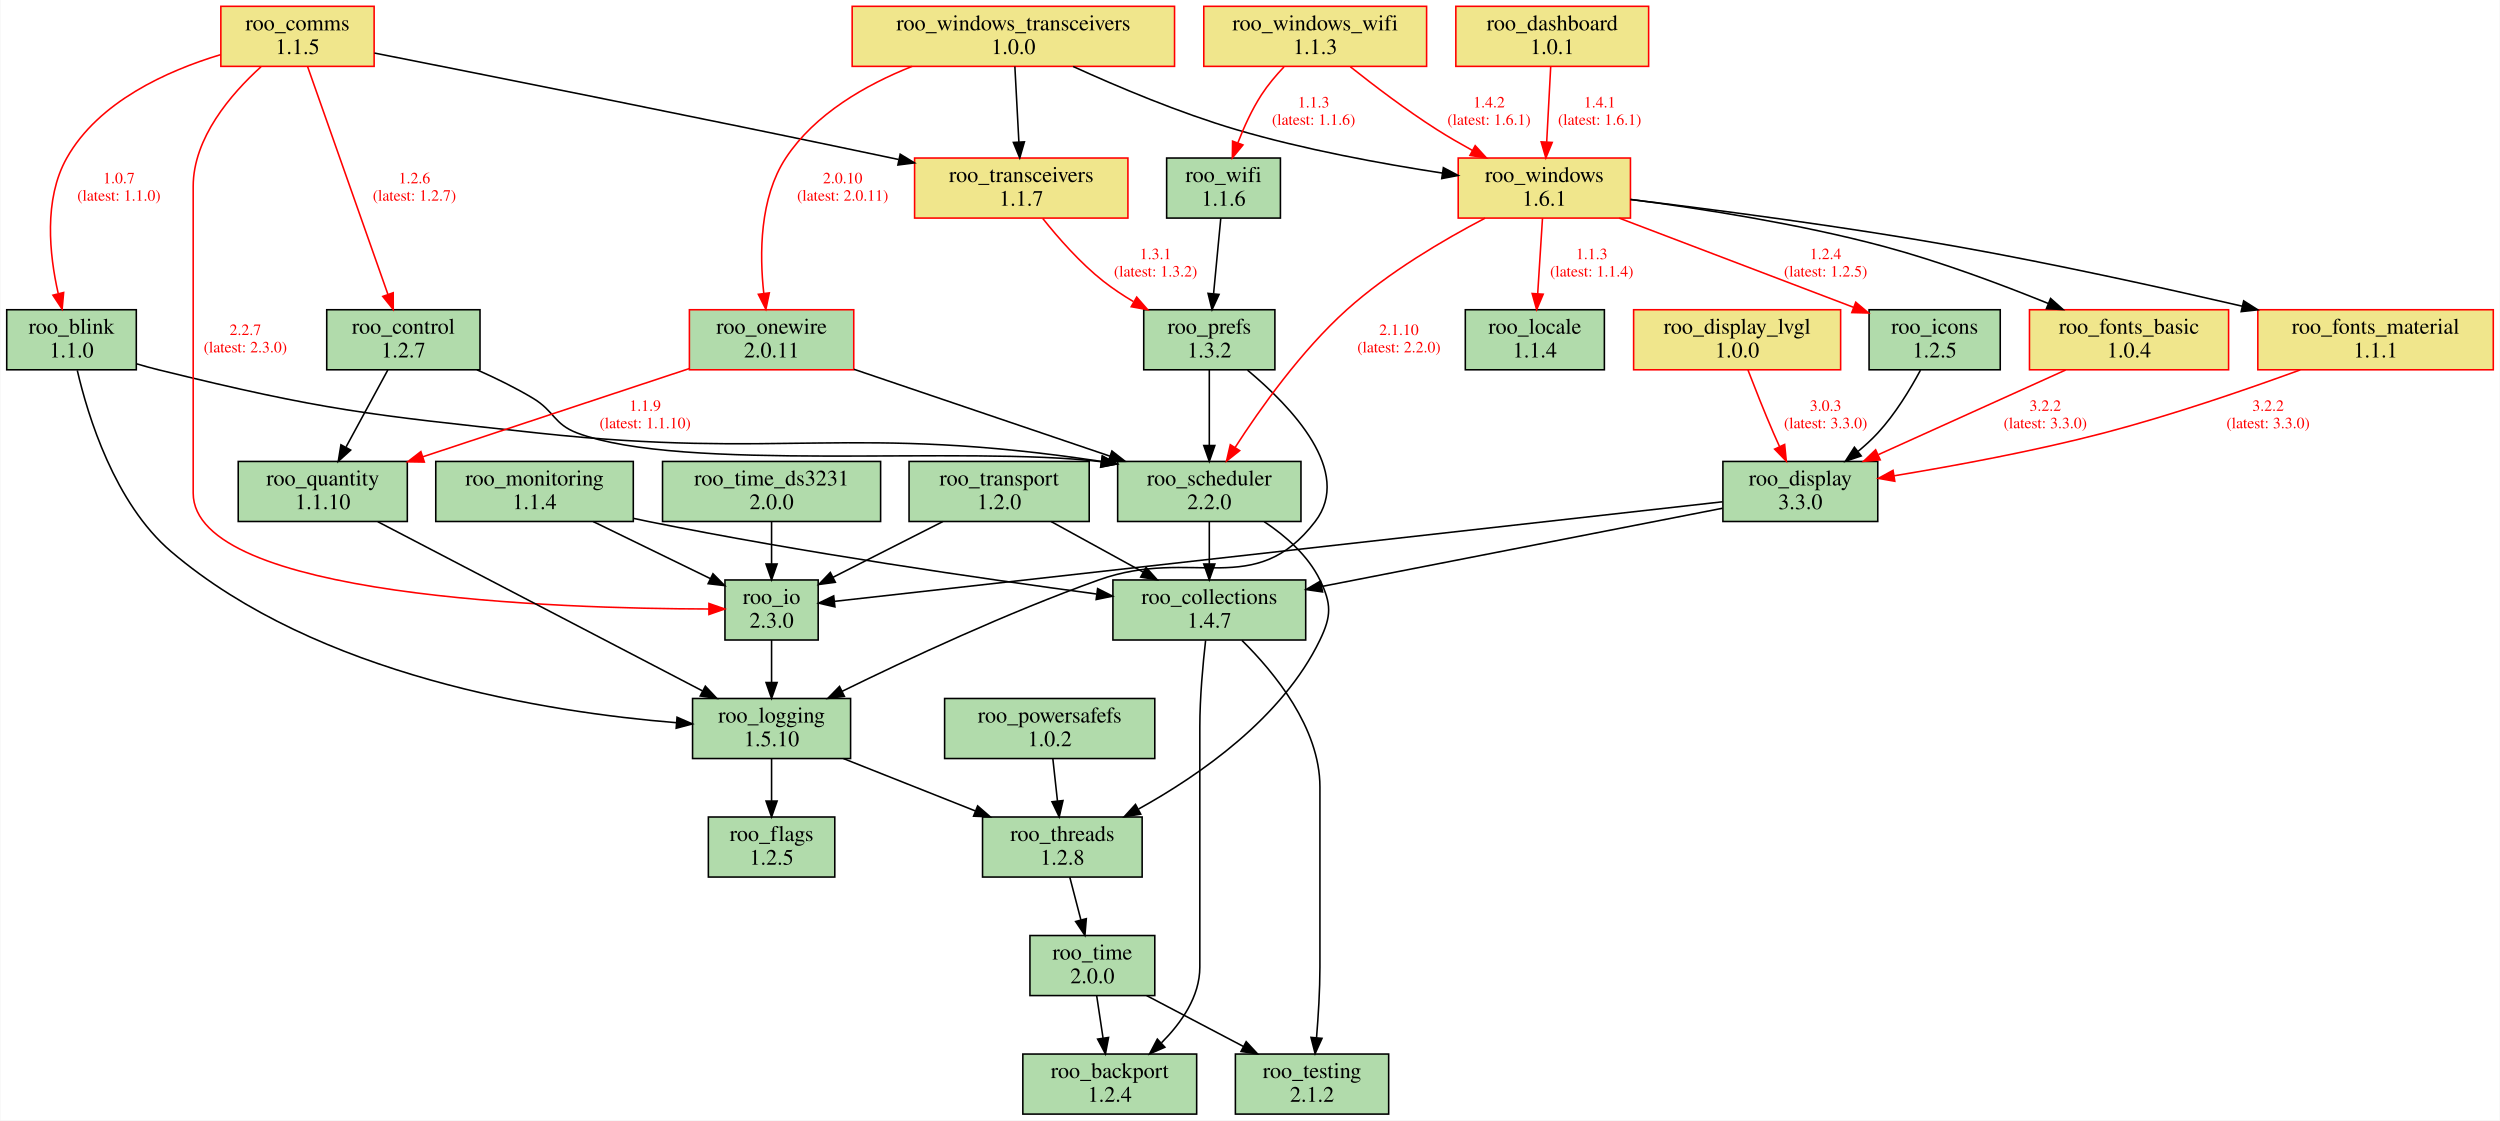
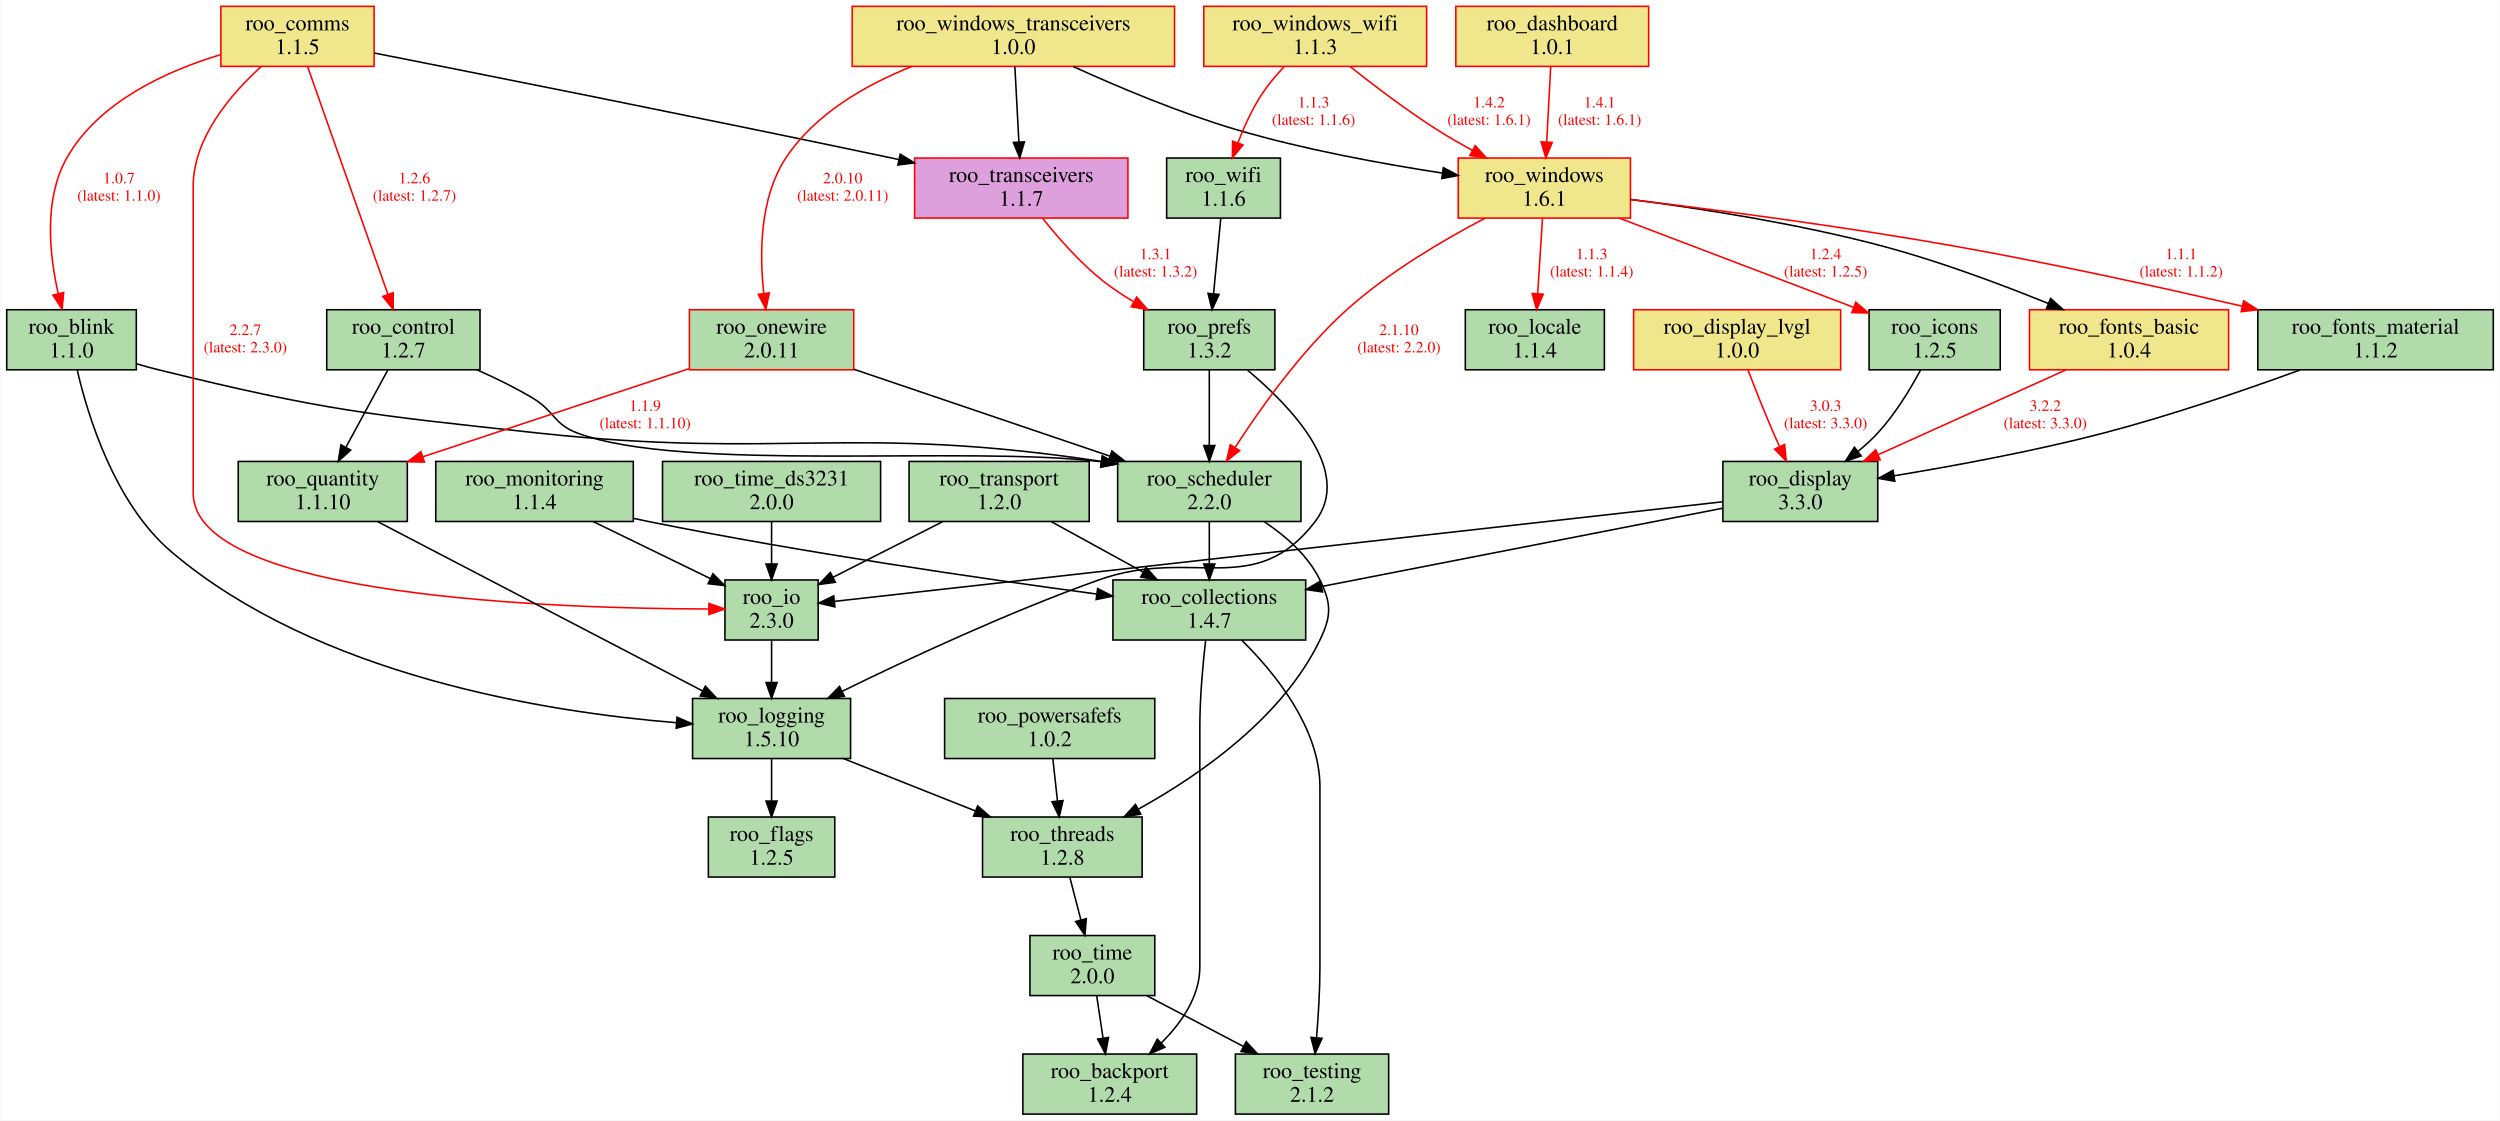
<svg xmlns="http://www.w3.org/2000/svg" width="1582pt" height="709pt" viewBox="0.00 0.00 1581.50 709.00">
  <g id="graph0" class="graph" transform="scale(1 1) rotate(0) translate(4 705)">
    <polygon fill="white" stroke="transparent" points="-4,4 -4,-705 1577.5,-705 1577.5,4 -4,4" />
    <g id="node1" class="node">
      <polygon fill="#b1dbab" stroke="black" points="753,-38 643,-38 643,0 753,0 753,-38" />
      <text text-anchor="middle" x="698" y="-22.8" font-family="Times,serif" font-size="14.00">roo_backport</text>
      <text text-anchor="middle" x="698" y="-7.8" font-family="Times,serif" font-size="14.00">1.2.4</text>
    </g>
    <g id="node2" class="node">
      <polygon fill="#b1dbab" stroke="black" points="82,-509 0,-509 0,-471 82,-471 82,-509" />
      <text text-anchor="middle" x="41" y="-493.8" font-family="Times,serif" font-size="14.00">roo_blink</text>
      <text text-anchor="middle" x="41" y="-478.8" font-family="Times,serif" font-size="14.00">1.1.0</text>
    </g>
    <g id="node15" class="node">
      <polygon fill="#b1dbab" stroke="black" points="534,-263 434,-263 434,-225 534,-225 534,-263" />
      <text text-anchor="middle" x="484" y="-247.8" font-family="Times,serif" font-size="14.00">roo_logging</text>
      <text text-anchor="middle" x="484" y="-232.8" font-family="Times,serif" font-size="14.00">1.5.10</text>
    </g>
    <g id="edge1" class="edge">
      <path fill="none" stroke="black" d="M44.66,-470.6C51.34,-441.87 68.24,-386.51 104,-356 196.39,-277.18 342.27,-254.29 423.79,-247.67" />
      <polygon fill="black" stroke="black" points="424.18,-251.15 433.88,-246.9 423.65,-244.17 424.18,-251.15" />
    </g>
    <g id="node21" class="node">
      <polygon fill="#b1dbab" stroke="black" points="819,-413 703,-413 703,-375 819,-375 819,-413" />
      <text text-anchor="middle" x="761" y="-397.8" font-family="Times,serif" font-size="14.00">roo_scheduler</text>
      <text text-anchor="middle" x="761" y="-382.8" font-family="Times,serif" font-size="14.00">2.2.0</text>
    </g>
    <g id="edge2" class="edge">
      <path fill="none" stroke="black" d="M82.25,-474.76C86.86,-473.39 91.51,-472.1 96,-471 201.02,-445.22 228.49,-442.62 336,-431 491.14,-414.23 534.85,-436.84 692.63,-413.01" />
      <polygon fill="black" stroke="black" points="693.35,-416.44 702.69,-411.45 692.27,-409.52 693.35,-416.44" />
    </g>
    <g id="node3" class="node">
      <polygon fill="#b1dbab" stroke="black" points="822,-338 700,-338 700,-300 822,-300 822,-338" />
      <text text-anchor="middle" x="761" y="-322.8" font-family="Times,serif" font-size="14.00">roo_collections</text>
      <text text-anchor="middle" x="761" y="-307.8" font-family="Times,serif" font-size="14.00">1.4.7</text>
    </g>
    <g id="edge4" class="edge">
      <path fill="none" stroke="black" d="M758.66,-299.73C756.98,-284.99 755,-263.69 755,-245 755,-245 755,-245 755,-93 755,-74.45 743.43,-57.8 730.71,-45.09" />
      <polygon fill="black" stroke="black" points="732.88,-42.33 723.17,-38.09 728.11,-47.46 732.88,-42.33" />
    </g>
    <g id="node22" class="node">
      <polygon fill="#b1dbab" stroke="black" points="874.5,-38 777.5,-38 777.5,0 874.5,0 874.5,-38" />
      <text text-anchor="middle" x="826" y="-22.8" font-family="Times,serif" font-size="14.00">roo_testing</text>
      <text text-anchor="middle" x="826" y="-7.8" font-family="Times,serif" font-size="14.00">2.1.2</text>
    </g>
    <g id="edge3" class="edge">
      <path fill="none" stroke="black" d="M781.62,-299.77C802.27,-279.41 831,-244.36 831,-207 831,-207 831,-207 831,-93 831,-78.27 829.97,-61.9 828.85,-48.4" />
      <polygon fill="black" stroke="black" points="832.32,-47.93 827.95,-38.28 825.35,-48.55 832.32,-47.93" />
    </g>
    <g id="node4" class="node">
      <polygon fill="khaki" stroke="red" points="232.5,-701 135.5,-701 135.5,-663 232.5,-663 232.5,-701" />
      <text text-anchor="middle" x="184" y="-685.8" font-family="Times,serif" font-size="14.00">roo_comms</text>
      <text text-anchor="middle" x="184" y="-670.8" font-family="Times,serif" font-size="14.00">1.1.5</text>
    </g>
    <g id="edge5" class="edge">
      <path fill="none" stroke="red" d="M135.5,-670.46C101.26,-660.15 58.05,-640.6 38,-605 23.27,-578.85 27.04,-543.71 32.56,-519.38" />
      <polygon fill="red" stroke="red" points="36.03,-519.91 35.07,-509.36 29.24,-518.21 36.03,-519.91" />
      <text text-anchor="middle" x="71" y="-589" font-family="Times,serif" font-size="10.00" fill="red">1.0.7</text>
      <text text-anchor="middle" x="71" y="-578" font-family="Times,serif" font-size="10.00" fill="red">(latest: 1.1.0)</text>
    </g>
    <g id="node5" class="node">
      <polygon fill="#b1dbab" stroke="black" points="299.5,-509 202.5,-509 202.5,-471 299.5,-471 299.5,-509" />
      <text text-anchor="middle" x="251" y="-493.8" font-family="Times,serif" font-size="14.00">roo_control</text>
      <text text-anchor="middle" x="251" y="-478.8" font-family="Times,serif" font-size="14.00">1.2.7</text>
    </g>
    <g id="edge6" class="edge">
      <path fill="none" stroke="red" d="M190.42,-662.78C202.21,-629.37 227.33,-558.13 241.24,-518.69" />
      <polygon fill="red" stroke="red" points="244.57,-519.76 244.6,-509.16 237.97,-517.43 244.57,-519.76" />
      <text text-anchor="middle" x="258" y="-589" font-family="Times,serif" font-size="10.00" fill="red">1.2.6</text>
      <text text-anchor="middle" x="258" y="-578" font-family="Times,serif" font-size="10.00" fill="red">(latest: 1.2.7)</text>
    </g>
    <g id="node13" class="node">
      <polygon fill="#b1dbab" stroke="black" points="513.5,-338 454.5,-338 454.5,-300 513.5,-300 513.5,-338" />
      <text text-anchor="middle" x="484" y="-322.8" font-family="Times,serif" font-size="14.00">roo_io</text>
      <text text-anchor="middle" x="484" y="-307.8" font-family="Times,serif" font-size="14.00">2.3.0</text>
    </g>
    <g id="edge7" class="edge">
      <path fill="none" stroke="red" d="M160.92,-662.75C141.88,-645.49 118,-617.71 118,-587 118,-587 118,-587 118,-393 118,-327.03 349.54,-319.82 444.3,-319.63" />
      <polygon fill="red" stroke="red" points="444.36,-323.13 454.36,-319.64 444.36,-316.13 444.36,-323.13" />
      <text text-anchor="middle" x="151" y="-493" font-family="Times,serif" font-size="10.00" fill="red">2.2.7</text>
      <text text-anchor="middle" x="151" y="-482" font-family="Times,serif" font-size="10.00" fill="red">(latest: 2.3.0)</text>
    </g>
    <g id="node26" class="node">
-       <polygon fill="khaki" stroke="red" points="709.5,-605 574.5,-605 574.5,-567 709.5,-567 709.5,-605" />
+       <polygon fill="plum" stroke="red" points="709.5,-605 574.5,-605 574.5,-567 709.5,-567 709.5,-605" />
      <text text-anchor="middle" x="642" y="-589.8" font-family="Times,serif" font-size="14.00">roo_transceivers</text>
      <text text-anchor="middle" x="642" y="-574.8" font-family="Times,serif" font-size="14.00">1.1.7</text>
    </g>
    <g id="edge8" class="edge">
      <path fill="none" stroke="black" d="M232.73,-671.42C304.47,-657.25 442.7,-629.73 560,-605 561.47,-604.69 562.96,-604.38 564.45,-604.06" />
      <polygon fill="black" stroke="black" points="565.4,-607.43 574.45,-601.92 563.94,-600.59 565.4,-607.43" />
    </g>
    <g id="node20" class="node">
      <polygon fill="#b1dbab" stroke="black" points="253.5,-413 146.5,-413 146.5,-375 253.5,-375 253.5,-413" />
      <text text-anchor="middle" x="200" y="-397.8" font-family="Times,serif" font-size="14.00">roo_quantity</text>
      <text text-anchor="middle" x="200" y="-382.8" font-family="Times,serif" font-size="14.00">1.1.10</text>
    </g>
    <g id="edge9" class="edge">
      <path fill="none" stroke="black" d="M241.17,-470.88C233.69,-457.09 223.27,-437.9 214.79,-422.26" />
      <polygon fill="black" stroke="black" points="217.65,-420.19 209.8,-413.07 211.5,-423.53 217.65,-420.19" />
    </g>
    <g id="edge10" class="edge">
      <path fill="none" stroke="black" d="M297.56,-470.99C309.42,-465.75 321.93,-459.63 333,-453 346.58,-444.87 346.19,-436.57 361,-431 427.65,-405.91 606.12,-423.2 692.61,-412.84" />
      <polygon fill="black" stroke="black" points="693.27,-416.28 702.69,-411.43 692.3,-409.35 693.27,-416.28" />
    </g>
    <g id="node6" class="node">
      <polygon fill="khaki" stroke="red" points="1039,-701 917,-701 917,-663 1039,-663 1039,-701" />
      <text text-anchor="middle" x="978" y="-685.8" font-family="Times,serif" font-size="14.00">roo_dashboard</text>
      <text text-anchor="middle" x="978" y="-670.8" font-family="Times,serif" font-size="14.00">1.0.1</text>
    </g>
    <g id="node29" class="node">
      <polygon fill="khaki" stroke="red" points="1027.5,-605 918.5,-605 918.5,-567 1027.5,-567 1027.5,-605" />
      <text text-anchor="middle" x="973" y="-589.8" font-family="Times,serif" font-size="14.00">roo_windows</text>
      <text text-anchor="middle" x="973" y="-574.8" font-family="Times,serif" font-size="14.00">1.6.1</text>
    </g>
    <g id="edge11" class="edge">
      <path fill="none" stroke="red" d="M977.04,-662.88C976.32,-649.35 975.32,-630.62 974.5,-615.15" />
      <polygon fill="red" stroke="red" points="977.99,-614.87 973.96,-605.07 971,-615.24 977.99,-614.87" />
      <text text-anchor="middle" x="1008" y="-637" font-family="Times,serif" font-size="10.00" fill="red">1.4.1</text>
      <text text-anchor="middle" x="1008" y="-626" font-family="Times,serif" font-size="10.00" fill="red">(latest: 1.6.1)</text>
    </g>
    <g id="node7" class="node">
      <polygon fill="#b1dbab" stroke="black" points="1184,-413 1086,-413 1086,-375 1184,-375 1184,-413" />
      <text text-anchor="middle" x="1135" y="-397.8" font-family="Times,serif" font-size="14.00">roo_display</text>
      <text text-anchor="middle" x="1135" y="-382.8" font-family="Times,serif" font-size="14.00">3.3.0</text>
    </g>
    <g id="edge12" class="edge">
      <path fill="none" stroke="black" d="M1085.72,-383.38C1020.93,-370.74 906.65,-348.43 832.39,-333.93" />
      <polygon fill="black" stroke="black" points="832.67,-330.42 822.19,-331.94 831.33,-337.29 832.67,-330.42" />
    </g>
    <g id="edge13" class="edge">
      <path fill="none" stroke="black" d="M1085.8,-387.48C961.57,-373.55 637.05,-337.16 523.74,-324.46" />
      <polygon fill="black" stroke="black" points="524.08,-320.97 513.76,-323.34 523.3,-327.93 524.08,-320.97" />
    </g>
    <g id="node8" class="node">
      <polygon fill="khaki" stroke="red" points="1160.5,-509 1029.5,-509 1029.5,-471 1160.5,-471 1160.5,-509" />
      <text text-anchor="middle" x="1095" y="-493.8" font-family="Times,serif" font-size="14.00">roo_display_lvgl</text>
      <text text-anchor="middle" x="1095" y="-478.8" font-family="Times,serif" font-size="14.00">1.0.0</text>
    </g>
    <g id="edge14" class="edge">
      <path fill="none" stroke="red" d="M1101.86,-470.85C1106.28,-459.36 1112.27,-444.22 1118,-431 1119.23,-428.17 1120.54,-425.24 1121.87,-422.32" />
      <polygon fill="red" stroke="red" points="1125.07,-423.75 1126.12,-413.21 1118.73,-420.8 1125.07,-423.75" />
      <text text-anchor="middle" x="1151" y="-445" font-family="Times,serif" font-size="10.00" fill="red">3.0.3</text>
      <text text-anchor="middle" x="1151" y="-434" font-family="Times,serif" font-size="10.00" fill="red">(latest: 3.3.0)</text>
    </g>
    <g id="node9" class="node">
      <polygon fill="#b1dbab" stroke="black" points="524,-188 444,-188 444,-150 524,-150 524,-188" />
      <text text-anchor="middle" x="484" y="-172.8" font-family="Times,serif" font-size="14.00">roo_flags</text>
      <text text-anchor="middle" x="484" y="-157.8" font-family="Times,serif" font-size="14.00">1.2.5</text>
    </g>
    <g id="node10" class="node">
      <polygon fill="khaki" stroke="red" points="1406,-509 1280,-509 1280,-471 1406,-471 1406,-509" />
      <text text-anchor="middle" x="1343" y="-493.8" font-family="Times,serif" font-size="14.00">roo_fonts_basic</text>
      <text text-anchor="middle" x="1343" y="-478.8" font-family="Times,serif" font-size="14.00">1.0.4</text>
    </g>
    <g id="edge15" class="edge">
      <path fill="none" stroke="red" d="M1302.9,-470.88C1269.08,-455.6 1220.56,-433.67 1184.37,-417.31" />
      <polygon fill="red" stroke="red" points="1185.54,-414 1174.98,-413.07 1182.65,-420.38 1185.54,-414" />
      <text text-anchor="middle" x="1290" y="-445" font-family="Times,serif" font-size="10.00" fill="red">3.2.2</text>
      <text text-anchor="middle" x="1290" y="-434" font-family="Times,serif" font-size="10.00" fill="red">(latest: 3.3.0)</text>
    </g>
    <g id="node11" class="node">
-       <polygon fill="khaki" stroke="red" points="1573.5,-509 1424.5,-509 1424.5,-471 1573.5,-471 1573.5,-509" />
+       <polygon fill="#b1dbab" stroke="black" points="1573.5,-509 1424.5,-509 1424.5,-471 1573.5,-471 1573.5,-509" />
      <text text-anchor="middle" x="1499" y="-493.8" font-family="Times,serif" font-size="14.00">roo_fonts_material</text>
-       <text text-anchor="middle" x="1499" y="-478.8" font-family="Times,serif" font-size="14.00">1.1.1</text>
+       <text text-anchor="middle" x="1499" y="-478.8" font-family="Times,serif" font-size="14.00">1.1.2</text>
    </g>
    <g id="edge16" class="edge">
-       <path fill="none" stroke="red" d="M1451.35,-470.93C1417.13,-458.44 1369.69,-442.14 1327,-431 1283.02,-419.52 1232.47,-410.2 1194.28,-403.91" />
-       <polygon fill="red" stroke="red" points="1194.78,-400.45 1184.35,-402.3 1193.66,-407.36 1194.78,-400.45" />
-       <text text-anchor="middle" x="1431" y="-445" font-family="Times,serif" font-size="10.00" fill="red">3.2.2</text>
-       <text text-anchor="middle" x="1431" y="-434" font-family="Times,serif" font-size="10.00" fill="red">(latest: 3.3.0)</text>
+       <path fill="none" stroke="black" d="M1451.35,-470.93C1417.13,-458.44 1369.69,-442.14 1327,-431 1283.02,-419.52 1232.47,-410.2 1194.28,-403.91" />
+       <polygon fill="black" stroke="black" points="1194.78,-400.45 1184.35,-402.3 1193.66,-407.36 1194.78,-400.45" />
    </g>
    <g id="node12" class="node">
      <polygon fill="#b1dbab" stroke="black" points="1261.5,-509 1178.5,-509 1178.5,-471 1261.5,-471 1261.5,-509" />
      <text text-anchor="middle" x="1220" y="-493.8" font-family="Times,serif" font-size="14.00">roo_icons</text>
      <text text-anchor="middle" x="1220" y="-478.8" font-family="Times,serif" font-size="14.00">1.2.5</text>
    </g>
    <g id="edge17" class="edge">
      <path fill="none" stroke="black" d="M1211.04,-470.78C1204.56,-458.69 1195.02,-442.92 1184,-431 1180.24,-426.93 1175.96,-423.02 1171.53,-419.37" />
      <polygon fill="black" stroke="black" points="1173.52,-416.48 1163.48,-413.1 1169.22,-422 1173.52,-416.48" />
    </g>
    <g id="edge18" class="edge">
      <path fill="none" stroke="black" d="M484,-299.96C484,-291.88 484,-282.18 484,-273.18" />
      <polygon fill="black" stroke="black" points="487.5,-273.09 484,-263.09 480.5,-273.09 487.5,-273.09" />
    </g>
    <g id="node14" class="node">
      <polygon fill="#b1dbab" stroke="black" points="1011,-509 923,-509 923,-471 1011,-471 1011,-509" />
      <text text-anchor="middle" x="967" y="-493.8" font-family="Times,serif" font-size="14.00">roo_locale</text>
      <text text-anchor="middle" x="967" y="-478.8" font-family="Times,serif" font-size="14.00">1.1.4</text>
    </g>
    <g id="edge19" class="edge">
      <path fill="none" stroke="black" d="M484,-224.96C484,-216.88 484,-207.18 484,-198.18" />
      <polygon fill="black" stroke="black" points="487.5,-198.09 484,-188.09 480.5,-198.09 487.5,-198.09" />
    </g>
    <g id="node23" class="node">
      <polygon fill="#b1dbab" stroke="black" points="718.5,-188 617.5,-188 617.5,-150 718.5,-150 718.5,-188" />
      <text text-anchor="middle" x="668" y="-172.8" font-family="Times,serif" font-size="14.00">roo_threads</text>
      <text text-anchor="middle" x="668" y="-157.8" font-family="Times,serif" font-size="14.00">1.2.8</text>
    </g>
    <g id="edge20" class="edge">
      <path fill="none" stroke="black" d="M529.48,-224.96C554.7,-214.95 586.23,-202.44 612.84,-191.88" />
      <polygon fill="black" stroke="black" points="614.4,-195.03 622.4,-188.09 611.82,-188.52 614.4,-195.03" />
    </g>
    <g id="node16" class="node">
      <polygon fill="#b1dbab" stroke="black" points="396.5,-413 271.5,-413 271.5,-375 396.5,-375 396.5,-413" />
      <text text-anchor="middle" x="334" y="-397.8" font-family="Times,serif" font-size="14.00">roo_monitoring</text>
      <text text-anchor="middle" x="334" y="-382.8" font-family="Times,serif" font-size="14.00">1.1.4</text>
    </g>
    <g id="edge21" class="edge">
      <path fill="none" stroke="black" d="M396.75,-376.95C399.87,-376.27 402.97,-375.61 406,-375 503.6,-355.28 617.53,-338.77 689.47,-329.13" />
      <polygon fill="black" stroke="black" points="690.32,-332.55 699.77,-327.76 689.39,-325.61 690.32,-332.55" />
    </g>
    <g id="edge22" class="edge">
      <path fill="none" stroke="black" d="M371.08,-374.96C393.65,-363.97 422.44,-349.96 445.3,-338.84" />
      <polygon fill="black" stroke="black" points="446.92,-341.94 454.38,-334.42 443.85,-335.65 446.92,-341.94" />
    </g>
    <g id="node17" class="node">
      <polygon fill="#b1dbab" stroke="red" points="536,-509 432,-509 432,-471 536,-471 536,-509" />
      <text text-anchor="middle" x="484" y="-493.8" font-family="Times,serif" font-size="14.00">roo_onewire</text>
      <text text-anchor="middle" x="484" y="-478.8" font-family="Times,serif" font-size="14.00">2.0.11</text>
    </g>
    <g id="edge24" class="edge">
      <path fill="none" stroke="red" d="M431.91,-471.76C384.37,-456.02 313.99,-432.73 263.25,-415.93" />
      <polygon fill="red" stroke="red" points="264.28,-412.59 253.69,-412.77 262.08,-419.24 264.28,-412.59" />
      <text text-anchor="middle" x="404" y="-445" font-family="Times,serif" font-size="10.00" fill="red">1.1.9</text>
      <text text-anchor="middle" x="404" y="-434" font-family="Times,serif" font-size="10.00" fill="red">(latest: 1.1.10)</text>
    </g>
    <g id="edge23" class="edge">
      <path fill="none" stroke="black" d="M536.1,-471.32C582.09,-455.71 649.24,-432.93 698.18,-416.32" />
      <polygon fill="black" stroke="black" points="699.37,-419.61 707.72,-413.08 697.12,-412.98 699.37,-419.61" />
    </g>
    <g id="node18" class="node">
      <polygon fill="#b1dbab" stroke="black" points="726.5,-263 593.5,-263 593.5,-225 726.5,-225 726.5,-263" />
      <text text-anchor="middle" x="660" y="-247.8" font-family="Times,serif" font-size="14.00">roo_powersafefs</text>
      <text text-anchor="middle" x="660" y="-232.8" font-family="Times,serif" font-size="14.00">1.0.2</text>
    </g>
    <g id="edge25" class="edge">
      <path fill="none" stroke="black" d="M661.98,-224.96C662.86,-216.88 663.93,-207.18 664.91,-198.18" />
      <polygon fill="black" stroke="black" points="668.41,-198.41 666.02,-188.09 661.45,-197.65 668.41,-198.41" />
    </g>
    <g id="node19" class="node">
      <polygon fill="#b1dbab" stroke="black" points="802.5,-509 719.5,-509 719.5,-471 802.5,-471 802.5,-509" />
      <text text-anchor="middle" x="761" y="-493.8" font-family="Times,serif" font-size="14.00">roo_prefs</text>
      <text text-anchor="middle" x="761" y="-478.8" font-family="Times,serif" font-size="14.00">1.3.2</text>
    </g>
    <g id="edge26" class="edge">
      <path fill="none" stroke="black" d="M785.18,-470.76C813.06,-447.51 852.15,-406.53 828,-375 789.65,-324.92 750.4,-359.21 691,-338 633.57,-317.49 569.91,-287.78 528.55,-267.5" />
      <polygon fill="black" stroke="black" points="530.08,-264.35 519.56,-263.06 526.98,-270.63 530.08,-264.35" />
    </g>
    <g id="edge27" class="edge">
      <path fill="none" stroke="black" d="M761,-470.88C761,-457.35 761,-438.62 761,-423.15" />
      <polygon fill="black" stroke="black" points="764.5,-423.07 761,-413.07 757.5,-423.07 764.5,-423.07" />
    </g>
    <g id="edge28" class="edge">
      <path fill="none" stroke="black" d="M234.82,-374.85C286.6,-347.87 383.81,-297.21 440.3,-267.78" />
      <polygon fill="black" stroke="black" points="442.09,-270.79 449.34,-263.06 438.85,-264.58 442.09,-270.79" />
    </g>
    <g id="edge29" class="edge">
      <path fill="none" stroke="black" d="M761,-374.96C761,-366.88 761,-357.18 761,-348.18" />
      <polygon fill="black" stroke="black" points="764.5,-348.09 761,-338.09 757.5,-348.09 764.5,-348.09" />
    </g>
    <g id="edge30" class="edge">
      <path fill="none" stroke="black" d="M795.71,-374.9C809.34,-365.82 823.5,-353.43 831,-338 838.38,-322.81 838.33,-315.22 831,-300 807.37,-250.94 755.23,-214.65 716.24,-193.06" />
      <polygon fill="black" stroke="black" points="717.6,-189.81 707.14,-188.15 714.28,-195.98 717.6,-189.81" />
    </g>
    <g id="node24" class="node">
      <polygon fill="#b1dbab" stroke="black" points="726.5,-113 647.5,-113 647.5,-75 726.5,-75 726.5,-113" />
      <text text-anchor="middle" x="687" y="-97.8" font-family="Times,serif" font-size="14.00">roo_time</text>
      <text text-anchor="middle" x="687" y="-82.8" font-family="Times,serif" font-size="14.00">2.0.0</text>
    </g>
    <g id="edge31" class="edge">
      <path fill="none" stroke="black" d="M672.7,-149.96C674.82,-141.8 677.38,-131.97 679.74,-122.89" />
      <polygon fill="black" stroke="black" points="683.16,-123.65 682.29,-113.09 676.39,-121.89 683.16,-123.65" />
    </g>
    <g id="edge33" class="edge">
      <path fill="none" stroke="black" d="M689.72,-74.96C690.94,-66.88 692.4,-57.18 693.75,-48.18" />
      <polygon fill="black" stroke="black" points="697.24,-48.5 695.27,-38.09 690.32,-47.46 697.24,-48.5" />
    </g>
    <g id="edge32" class="edge">
      <path fill="none" stroke="black" d="M721.36,-74.96C739.82,-65.26 762.77,-53.21 782.47,-42.86" />
      <polygon fill="black" stroke="black" points="784.33,-45.84 791.55,-38.09 781.07,-39.64 784.33,-45.84" />
    </g>
    <g id="node25" class="node">
      <polygon fill="#b1dbab" stroke="black" points="553,-413 415,-413 415,-375 553,-375 553,-413" />
      <text text-anchor="middle" x="484" y="-397.8" font-family="Times,serif" font-size="14.00">roo_time_ds3231</text>
      <text text-anchor="middle" x="484" y="-382.8" font-family="Times,serif" font-size="14.00">2.0.0</text>
    </g>
    <g id="edge34" class="edge">
      <path fill="none" stroke="black" d="M484,-374.96C484,-366.88 484,-357.18 484,-348.18" />
      <polygon fill="black" stroke="black" points="487.5,-348.09 484,-338.09 480.5,-348.09 487.5,-348.09" />
    </g>
    <g id="edge35" class="edge">
      <path fill="none" stroke="red" d="M655.61,-566.75C665.37,-554.49 679.33,-538.54 694,-527 699.85,-522.4 706.37,-518.08 712.99,-514.14" />
      <polygon fill="red" stroke="red" points="715.05,-516.99 722.01,-509.01 711.59,-510.91 715.05,-516.99" />
      <text text-anchor="middle" x="727" y="-541" font-family="Times,serif" font-size="10.00" fill="red">1.3.1</text>
      <text text-anchor="middle" x="727" y="-530" font-family="Times,serif" font-size="10.00" fill="red">(latest: 1.3.2)</text>
    </g>
    <g id="node27" class="node">
      <polygon fill="#b1dbab" stroke="black" points="685,-413 571,-413 571,-375 685,-375 685,-413" />
      <text text-anchor="middle" x="628" y="-397.8" font-family="Times,serif" font-size="14.00">roo_transport</text>
      <text text-anchor="middle" x="628" y="-382.8" font-family="Times,serif" font-size="14.00">1.2.0</text>
    </g>
    <g id="edge36" class="edge">
      <path fill="none" stroke="black" d="M660.88,-374.96C678.46,-365.3 700.3,-353.32 719.09,-343" />
      <polygon fill="black" stroke="black" points="720.96,-345.97 728.04,-338.09 717.59,-339.83 720.96,-345.97" />
    </g>
    <g id="edge37" class="edge">
      <path fill="none" stroke="black" d="M592.4,-374.96C571.27,-364.24 544.46,-350.65 522.79,-339.66" />
      <polygon fill="black" stroke="black" points="524.35,-336.53 513.85,-335.13 521.18,-342.77 524.35,-336.53" />
    </g>
    <g id="node28" class="node">
      <polygon fill="#b1dbab" stroke="black" points="806,-605 734,-605 734,-567 806,-567 806,-605" />
      <text text-anchor="middle" x="770" y="-589.8" font-family="Times,serif" font-size="14.00">roo_wifi</text>
      <text text-anchor="middle" x="770" y="-574.8" font-family="Times,serif" font-size="14.00">1.1.6</text>
    </g>
    <g id="edge38" class="edge">
      <path fill="none" stroke="black" d="M768.26,-566.88C766.97,-553.35 765.18,-534.62 763.7,-519.15" />
      <polygon fill="black" stroke="black" points="767.17,-518.69 762.73,-509.07 760.2,-519.36 767.17,-518.69" />
    </g>
    <g id="edge39" class="edge">
      <path fill="none" stroke="black" d="M1027.52,-578.81C1071.35,-573.14 1134.26,-563.41 1188,-549 1223.43,-539.5 1262.08,-525.05 1291.92,-512.95" />
      <polygon fill="black" stroke="black" points="1293.36,-516.14 1301.28,-509.11 1290.7,-509.66 1293.36,-516.14" />
    </g>
    <g id="edge40" class="edge">
-       <path fill="none" stroke="black" d="M1027.68,-578.72C1080.63,-572.35 1163.07,-561.63 1234,-549 1294.76,-538.18 1362.76,-523.23 1414.67,-511.23" />
-       <polygon fill="black" stroke="black" points="1415.55,-514.62 1424.49,-508.94 1413.96,-507.8 1415.55,-514.62" />
+       <path fill="none" stroke="red" d="M1027.68,-578.72C1080.63,-572.35 1163.07,-561.63 1234,-549 1294.76,-538.18 1362.76,-523.23 1414.67,-511.23" />
+       <polygon fill="red" stroke="red" points="1415.55,-514.62 1424.49,-508.94 1413.96,-507.8 1415.55,-514.62" />
+       <text text-anchor="middle" x="1376" y="-541" font-family="Times,serif" font-size="10.00" fill="red">1.1.1</text>
+       <text text-anchor="middle" x="1376" y="-530" font-family="Times,serif" font-size="10.00" fill="red">(latest: 1.1.2)</text>
    </g>
    <g id="edge42" class="edge">
      <path fill="none" stroke="red" d="M1020.33,-566.99C1062.79,-550.83 1124.94,-527.18 1168.6,-510.56" />
      <polygon fill="red" stroke="red" points="1170.07,-513.75 1178.17,-506.92 1167.58,-507.2 1170.07,-513.75" />
      <text text-anchor="middle" x="1151" y="-541" font-family="Times,serif" font-size="10.00" fill="red">1.2.4</text>
      <text text-anchor="middle" x="1151" y="-530" font-family="Times,serif" font-size="10.00" fill="red">(latest: 1.2.5)</text>
    </g>
    <g id="edge41" class="edge">
      <path fill="none" stroke="red" d="M971.84,-566.88C970.98,-553.35 969.78,-534.62 968.8,-519.15" />
      <polygon fill="red" stroke="red" points="972.28,-518.83 968.15,-509.07 965.3,-519.27 972.28,-518.83" />
      <text text-anchor="middle" x="1003" y="-541" font-family="Times,serif" font-size="10.00" fill="red">1.1.3</text>
      <text text-anchor="middle" x="1003" y="-530" font-family="Times,serif" font-size="10.00" fill="red">(latest: 1.1.4)</text>
    </g>
    <g id="edge43" class="edge">
      <path fill="none" stroke="red" d="M935.55,-566.98C909.34,-553.28 874.43,-532.78 848,-509 819.15,-483.05 793.18,-446.44 777.28,-421.77" />
      <polygon fill="red" stroke="red" points="780.2,-419.84 771.89,-413.26 774.29,-423.59 780.2,-419.84" />
      <text text-anchor="middle" x="881" y="-493" font-family="Times,serif" font-size="10.00" fill="red">2.1.10</text>
      <text text-anchor="middle" x="881" y="-482" font-family="Times,serif" font-size="10.00" fill="red">(latest: 2.2.0)</text>
    </g>
    <g id="node30" class="node">
      <polygon fill="khaki" stroke="red" points="739,-701 535,-701 535,-663 739,-663 739,-701" />
      <text text-anchor="middle" x="637" y="-685.8" font-family="Times,serif" font-size="14.00">roo_windows_transceivers</text>
      <text text-anchor="middle" x="637" y="-670.8" font-family="Times,serif" font-size="14.00">1.0.0</text>
    </g>
    <g id="edge44" class="edge">
      <path fill="none" stroke="red" d="M572.93,-663C543.63,-651.34 511.41,-632.98 493,-605 476.36,-579.72 476.35,-544.12 479.06,-519.46" />
      <polygon fill="red" stroke="red" points="482.56,-519.67 480.4,-509.3 475.62,-518.76 482.56,-519.67" />
      <text text-anchor="middle" x="529" y="-589" font-family="Times,serif" font-size="10.00" fill="red">2.0.10</text>
      <text text-anchor="middle" x="529" y="-578" font-family="Times,serif" font-size="10.00" fill="red">(latest: 2.0.11)</text>
    </g>
    <g id="edge45" class="edge">
      <path fill="none" stroke="black" d="M637.96,-662.88C638.68,-649.35 639.68,-630.62 640.5,-615.15" />
      <polygon fill="black" stroke="black" points="644,-615.24 641.04,-605.07 637.01,-614.87 644,-615.24" />
    </g>
    <g id="edge46" class="edge">
      <path fill="none" stroke="black" d="M674.83,-662.92C702.78,-650.18 742.07,-633.58 778,-623 820.74,-610.41 870.11,-601.35 908.48,-595.47" />
      <polygon fill="black" stroke="black" points="909.12,-598.91 918.49,-593.97 908.08,-591.99 909.12,-598.91" />
    </g>
    <g id="node31" class="node">
      <polygon fill="khaki" stroke="red" points="898.5,-701 757.5,-701 757.5,-663 898.5,-663 898.5,-701" />
      <text text-anchor="middle" x="828" y="-685.8" font-family="Times,serif" font-size="14.00">roo_windows_wifi</text>
      <text text-anchor="middle" x="828" y="-670.8" font-family="Times,serif" font-size="14.00">1.1.3</text>
    </g>
    <g id="edge47" class="edge">
      <path fill="none" stroke="red" d="M808.25,-662.67C803.17,-657.31 798.02,-651.21 794,-645 787.96,-635.67 782.92,-624.57 779.05,-614.58" />
      <polygon fill="red" stroke="red" points="782.29,-613.27 775.57,-605.08 775.72,-615.68 782.29,-613.27" />
      <text text-anchor="middle" x="827" y="-637" font-family="Times,serif" font-size="10.00" fill="red">1.1.3</text>
      <text text-anchor="middle" x="827" y="-626" font-family="Times,serif" font-size="10.00" fill="red">(latest: 1.1.6)</text>
    </g>
    <g id="edge48" class="edge">
      <path fill="none" stroke="red" d="M850.23,-662.76C865.26,-650.82 885.79,-635.21 905,-623 912.13,-618.47 919.89,-613.98 927.53,-609.78" />
      <polygon fill="red" stroke="red" points="929.25,-612.83 936.4,-605.02 925.93,-606.67 929.25,-612.83" />
      <text text-anchor="middle" x="938" y="-637" font-family="Times,serif" font-size="10.00" fill="red">1.4.2</text>
      <text text-anchor="middle" x="938" y="-626" font-family="Times,serif" font-size="10.00" fill="red">(latest: 1.6.1)</text>
    </g>
  </g>
</svg>
